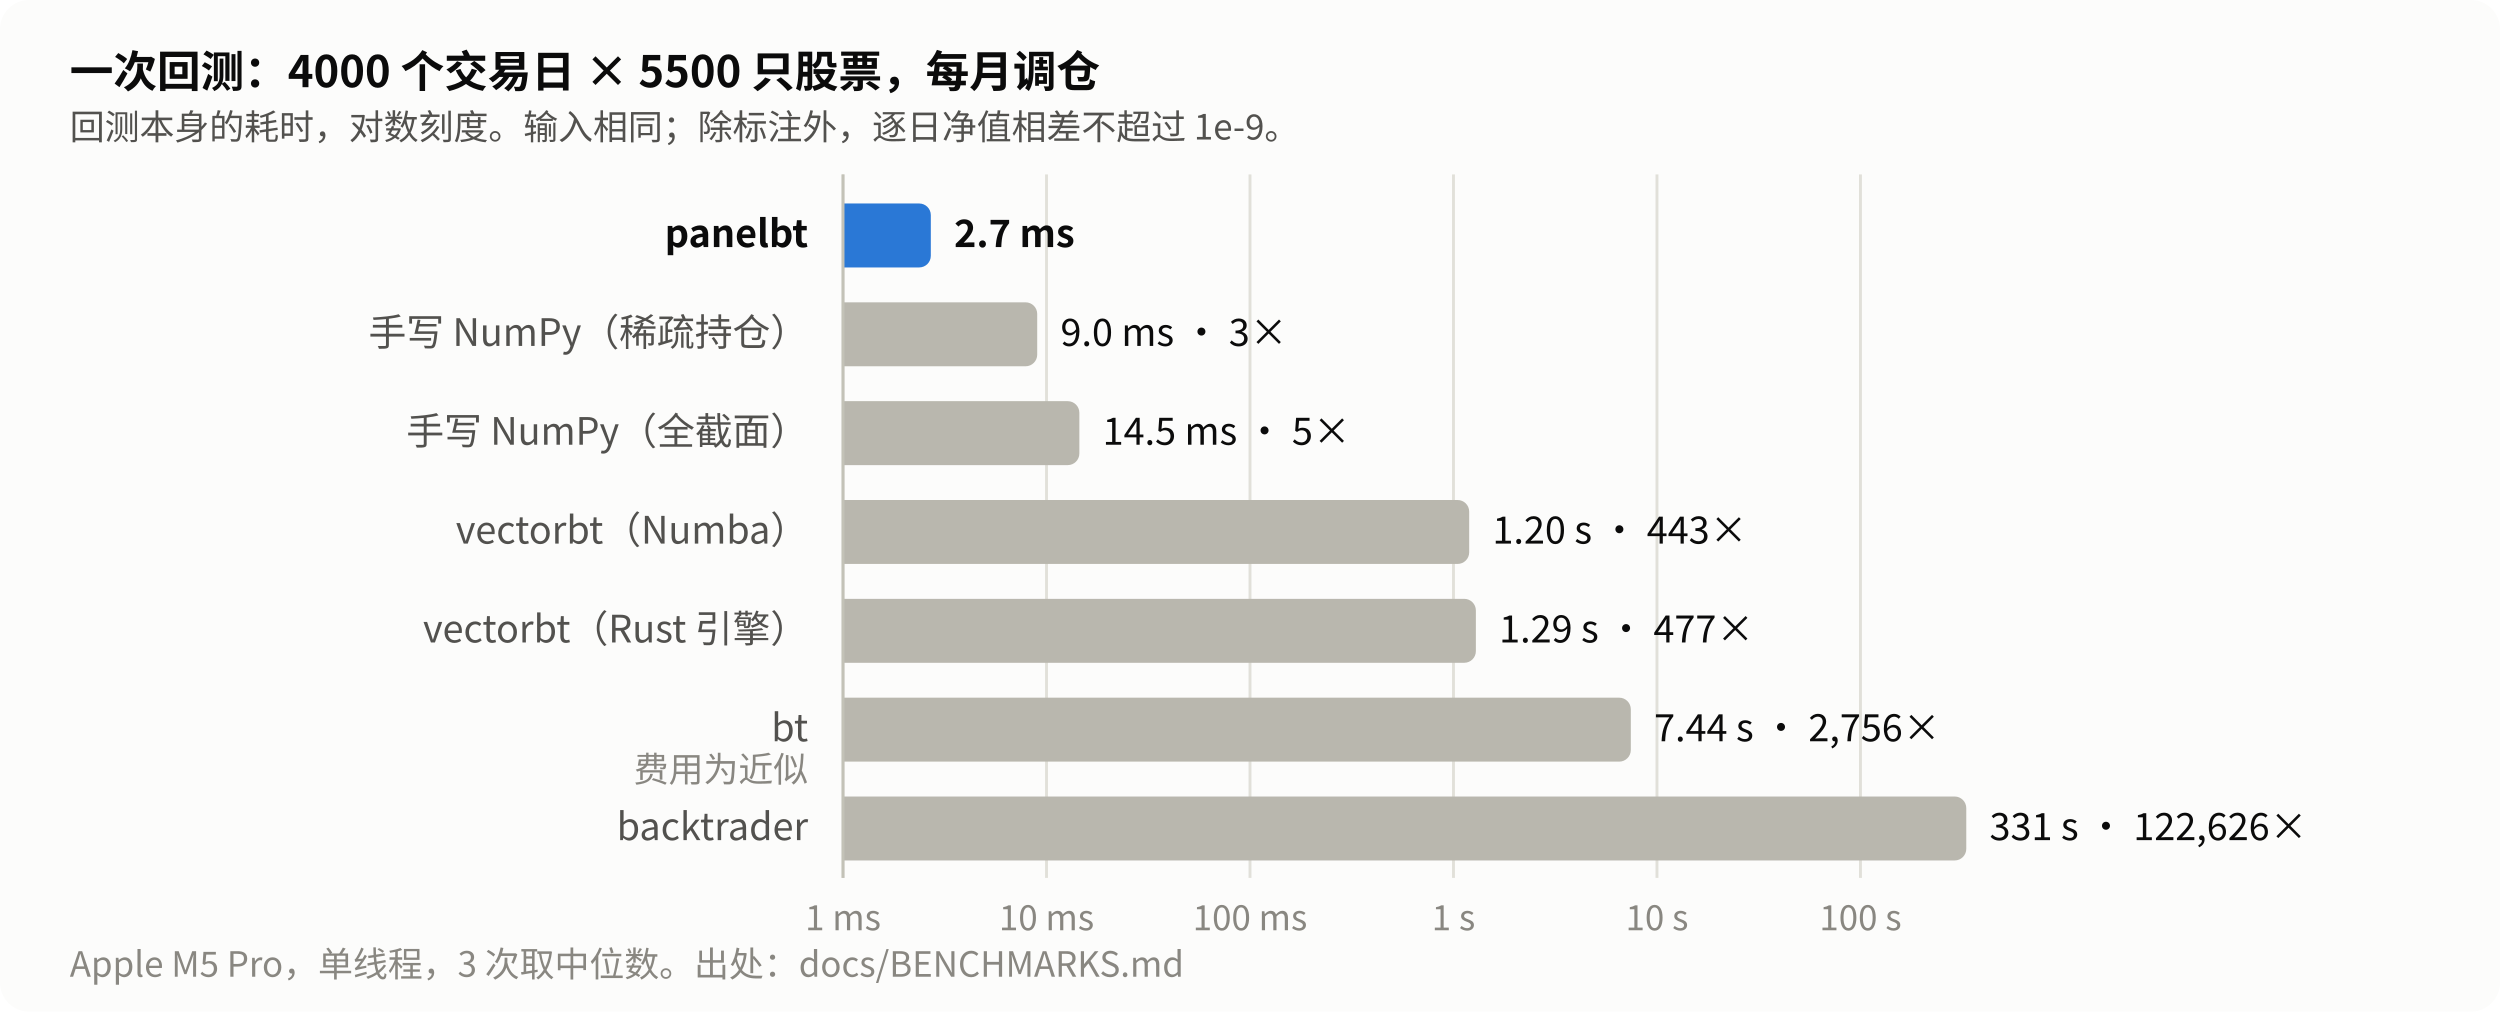
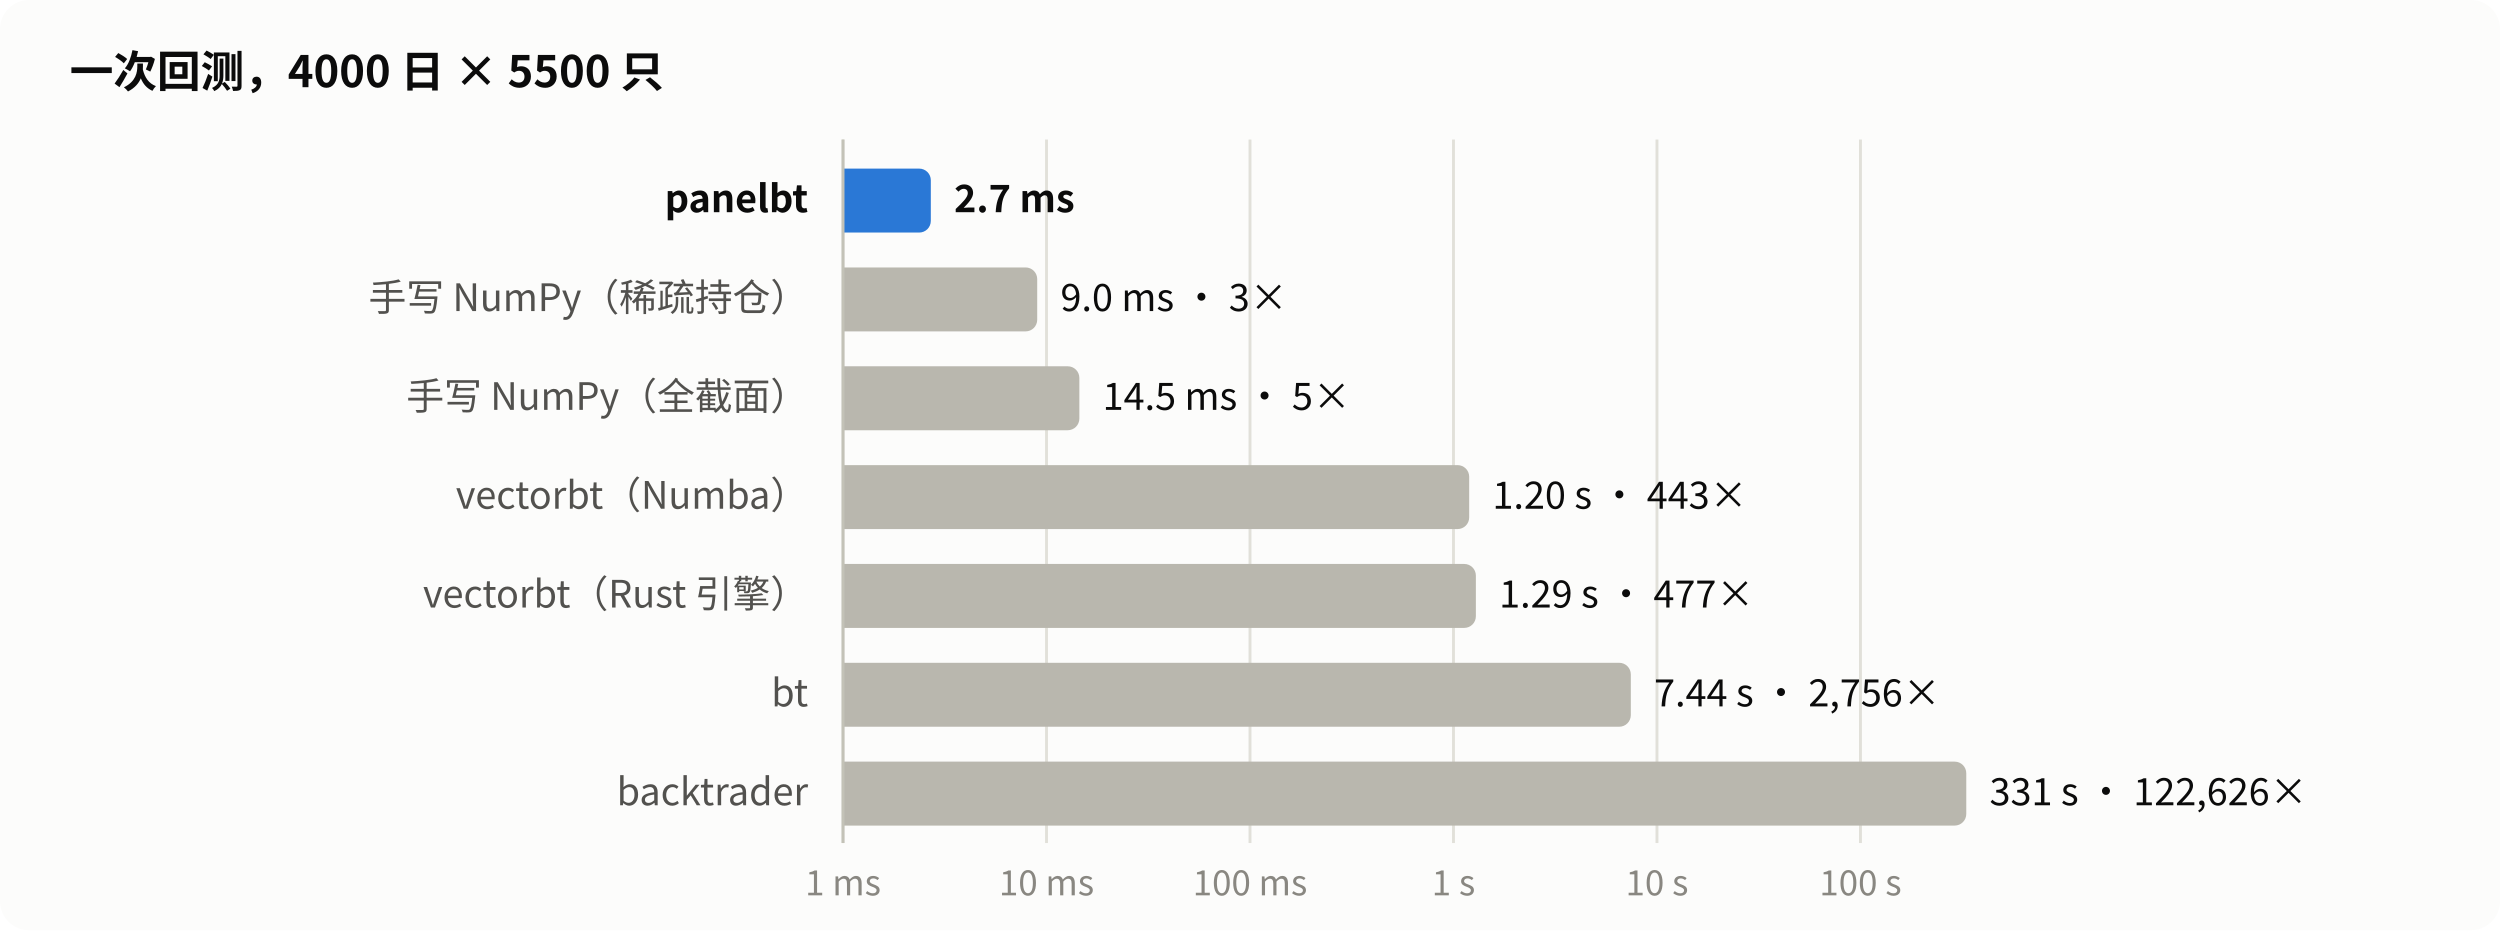
- <svg xmlns="http://www.w3.org/2000/svg" viewBox="0 0 860 348" width="860" height="348" role="img" aria-label="各引擎一次回测的耗时，对数刻度">
+ <svg xmlns="http://www.w3.org/2000/svg" viewBox="0 0 860 320" width="860" height="320" role="img" aria-label="各引擎一次回测的耗时，对数刻度">
  <style>
  .surface { fill: #fcfcfb; } .ink { fill: #0b0b0b; } .ink2 { fill: #52514e; }
  .muted { fill: #898781; } .grid { stroke: #e1e0d9; } .axis { stroke: #c3c2b7; }
  .other { fill: #b9b7ae; } .hero { fill: #2a78d6; }
  .s1 { fill: #2a78d6; } .s2 { fill: #eb6834; } .s3 { fill: #1baf7a; } .s4 { fill: #eda100; }
  .s5 { fill: #b9b7ae; }
  text { font-family: -apple-system, "Segoe UI", "PingFang SC", "Microsoft YaHei",
         "Noto Sans CJK SC", Helvetica, Arial, sans-serif; }
  .t { font-size: 15px; font-weight: 600; } .l { font-size: 13px; } .s { font-size: 12px; }
  .b { font-weight: 600; }
  @media (prefers-color-scheme: dark) {
    .surface { fill: #1a1a19; } .ink { fill: #f0efec; } .ink2 { fill: #c3c2b7; }
    .grid { stroke: #2c2c2a; } .axis { stroke: #383835; }
    .other { fill: #6f6d66; } .hero { fill: #3987e5; }
    .s1 { fill: #3987e5; } .s2 { fill: #d95926; } .s3 { fill: #199e70; } .s4 { fill: #c98500; }
    .s5 { fill: #6f6d66; }
  }
</style>
-   <rect class="surface" width="860" height="348" rx="10" />
-   <text class="t ink" x="24" y="30">一次回测：4000 个交易日 × 5500 只股票，每月调仓</text>
-   <text class="s ink2" x="24" y="48">回测本身的耗时，对数刻度。输入相同；除标注外，逐日净值相差不超过 1e-9。</text>
-   <line class="grid" x1="290.0" y1="60" x2="290.0" y2="302" />
-   <text class="s muted" x="290.0" y="320" text-anchor="middle">1 ms</text>
-   <line class="grid" x1="360.0" y1="60" x2="360.0" y2="302" />
-   <text class="s muted" x="360.0" y="320" text-anchor="middle">10 ms</text>
-   <line class="grid" x1="430.0" y1="60" x2="430.0" y2="302" />
-   <text class="s muted" x="430.0" y="320" text-anchor="middle">100 ms</text>
-   <line class="grid" x1="500.0" y1="60" x2="500.0" y2="302" />
-   <text class="s muted" x="500.0" y="320" text-anchor="middle">1 s</text>
-   <line class="grid" x1="570.0" y1="60" x2="570.0" y2="302" />
-   <text class="s muted" x="570.0" y="320" text-anchor="middle">10 s</text>
-   <line class="grid" x1="640.0" y1="60" x2="640.0" y2="302" />
-   <text class="s muted" x="640.0" y="320" text-anchor="middle">100 s</text>
-   <text class="l ink b" x="278" y="85" text-anchor="end">panelbt</text>
-   <path class="hero" d="M290.0,70.0h26.2a4,4 0 0 1 4,4v14.0a4,4 0 0 1 -4,4h-26.2z" />
-   <text class="l ink b" x="328.2" y="85">2.7 ms</text>
-   <text class="l ink2" x="278" y="119" text-anchor="end">手写 NumPy（稀疏持仓）</text>
-   <path class="other" d="M290.0,104.0h62.8a4,4 0 0 1 4,4v14.0a4,4 0 0 1 -4,4h-62.8z" />
-   <text class="l ink" x="364.8" y="119">9.0 ms · 3×</text>
-   <text class="l ink2" x="278" y="153" text-anchor="end">手写 NumPy（全截面）</text>
-   <path class="other" d="M290.0,138.0h77.3a4,4 0 0 1 4,4v14.0a4,4 0 0 1 -4,4h-77.3z" />
-   <text class="l ink" x="379.3" y="153">14.5 ms · 5×</text>
-   <text class="l ink2" x="278" y="187" text-anchor="end">vectorbt（Numba）</text>
-   <path class="other" d="M290.0,172.0h211.4a4,4 0 0 1 4,4v14.0a4,4 0 0 1 -4,4h-211.4z" />
-   <text class="l ink" x="513.4" y="187">1.20 s · 443×</text>
-   <text class="l ink2" x="278" y="221" text-anchor="end">vectorbt（Rust 引擎）</text>
-   <path class="other" d="M290.0,206.0h213.7a4,4 0 0 1 4,4v14.0a4,4 0 0 1 -4,4h-213.7z" />
-   <text class="l ink" x="515.7" y="221">1.29 s · 477×</text>
-   <text class="l ink2" x="278" y="255" text-anchor="end">bt</text>
-   <path class="other" d="M290.0,240.0h267.0a4,4 0 0 1 4,4v14.0a4,4 0 0 1 -4,4h-267.0z" />
-   <text class="l ink" x="569.0" y="255">7.44 s · 2,756×</text>
-   <text class="s muted" x="278" y="269" text-anchor="end">费用为近似</text>
-   <text class="l ink2" x="278" y="289" text-anchor="end">backtrader</text>
-   <path class="other" d="M290.0,274.0h382.4a4,4 0 0 1 4,4v14.0a4,4 0 0 1 -4,4h-382.4z" />
-   <text class="l ink" x="684.4" y="289">331 s · 122,626×</text>
-   <line class="axis" x1="290" y1="60" x2="290" y2="302" />
-   <text class="s muted" x="24" y="336">Apple M5 Pro，单线程，3 次取中位数。出处：docs/BENCHMARKS.md</text>
+   <rect class="surface" width="860" height="320" rx="10" />
+   <text class="t ink" x="24" y="30">一次回测，4000 日 × 5500 只</text>
+   <line class="grid" x1="290.0" y1="48" x2="290.0" y2="290" />
+   <text class="s muted" x="290.0" y="308" text-anchor="middle">1 ms</text>
+   <line class="grid" x1="360.0" y1="48" x2="360.0" y2="290" />
+   <text class="s muted" x="360.0" y="308" text-anchor="middle">10 ms</text>
+   <line class="grid" x1="430.0" y1="48" x2="430.0" y2="290" />
+   <text class="s muted" x="430.0" y="308" text-anchor="middle">100 ms</text>
+   <line class="grid" x1="500.0" y1="48" x2="500.0" y2="290" />
+   <text class="s muted" x="500.0" y="308" text-anchor="middle">1 s</text>
+   <line class="grid" x1="570.0" y1="48" x2="570.0" y2="290" />
+   <text class="s muted" x="570.0" y="308" text-anchor="middle">10 s</text>
+   <line class="grid" x1="640.0" y1="48" x2="640.0" y2="290" />
+   <text class="s muted" x="640.0" y="308" text-anchor="middle">100 s</text>
+   <text class="l ink b" x="278" y="73" text-anchor="end">panelbt</text>
+   <path class="hero" d="M290.0,58.0h26.2a4,4 0 0 1 4,4v14.0a4,4 0 0 1 -4,4h-26.2z" />
+   <text class="l ink b" x="328.2" y="73">2.7 ms</text>
+   <text class="l ink2" x="278" y="107" text-anchor="end">手写 NumPy（稀疏持仓）</text>
+   <path class="other" d="M290.0,92.0h62.8a4,4 0 0 1 4,4v14.0a4,4 0 0 1 -4,4h-62.8z" />
+   <text class="l ink" x="364.8" y="107">9.0 ms · 3×</text>
+   <text class="l ink2" x="278" y="141" text-anchor="end">手写 NumPy（全截面）</text>
+   <path class="other" d="M290.0,126.0h77.3a4,4 0 0 1 4,4v14.0a4,4 0 0 1 -4,4h-77.3z" />
+   <text class="l ink" x="379.3" y="141">14.5 ms · 5×</text>
+   <text class="l ink2" x="278" y="175" text-anchor="end">vectorbt（Numba）</text>
+   <path class="other" d="M290.0,160.0h211.4a4,4 0 0 1 4,4v14.0a4,4 0 0 1 -4,4h-211.4z" />
+   <text class="l ink" x="513.4" y="175">1.20 s · 443×</text>
+   <text class="l ink2" x="278" y="209" text-anchor="end">vectorbt（Rust 引擎）</text>
+   <path class="other" d="M290.0,194.0h213.7a4,4 0 0 1 4,4v14.0a4,4 0 0 1 -4,4h-213.7z" />
+   <text class="l ink" x="515.7" y="209">1.29 s · 477×</text>
+   <text class="l ink2" x="278" y="243" text-anchor="end">bt</text>
+   <path class="other" d="M290.0,228.0h267.0a4,4 0 0 1 4,4v14.0a4,4 0 0 1 -4,4h-267.0z" />
+   <text class="l ink" x="569.0" y="243">7.44 s · 2,756×</text>
+   <text class="l ink2" x="278" y="277" text-anchor="end">backtrader</text>
+   <path class="other" d="M290.0,262.0h382.4a4,4 0 0 1 4,4v14.0a4,4 0 0 1 -4,4h-382.4z" />
+   <text class="l ink" x="684.4" y="277">331 s · 122,626×</text>
+   <line class="axis" x1="290" y1="48" x2="290" y2="290" />
</svg>
